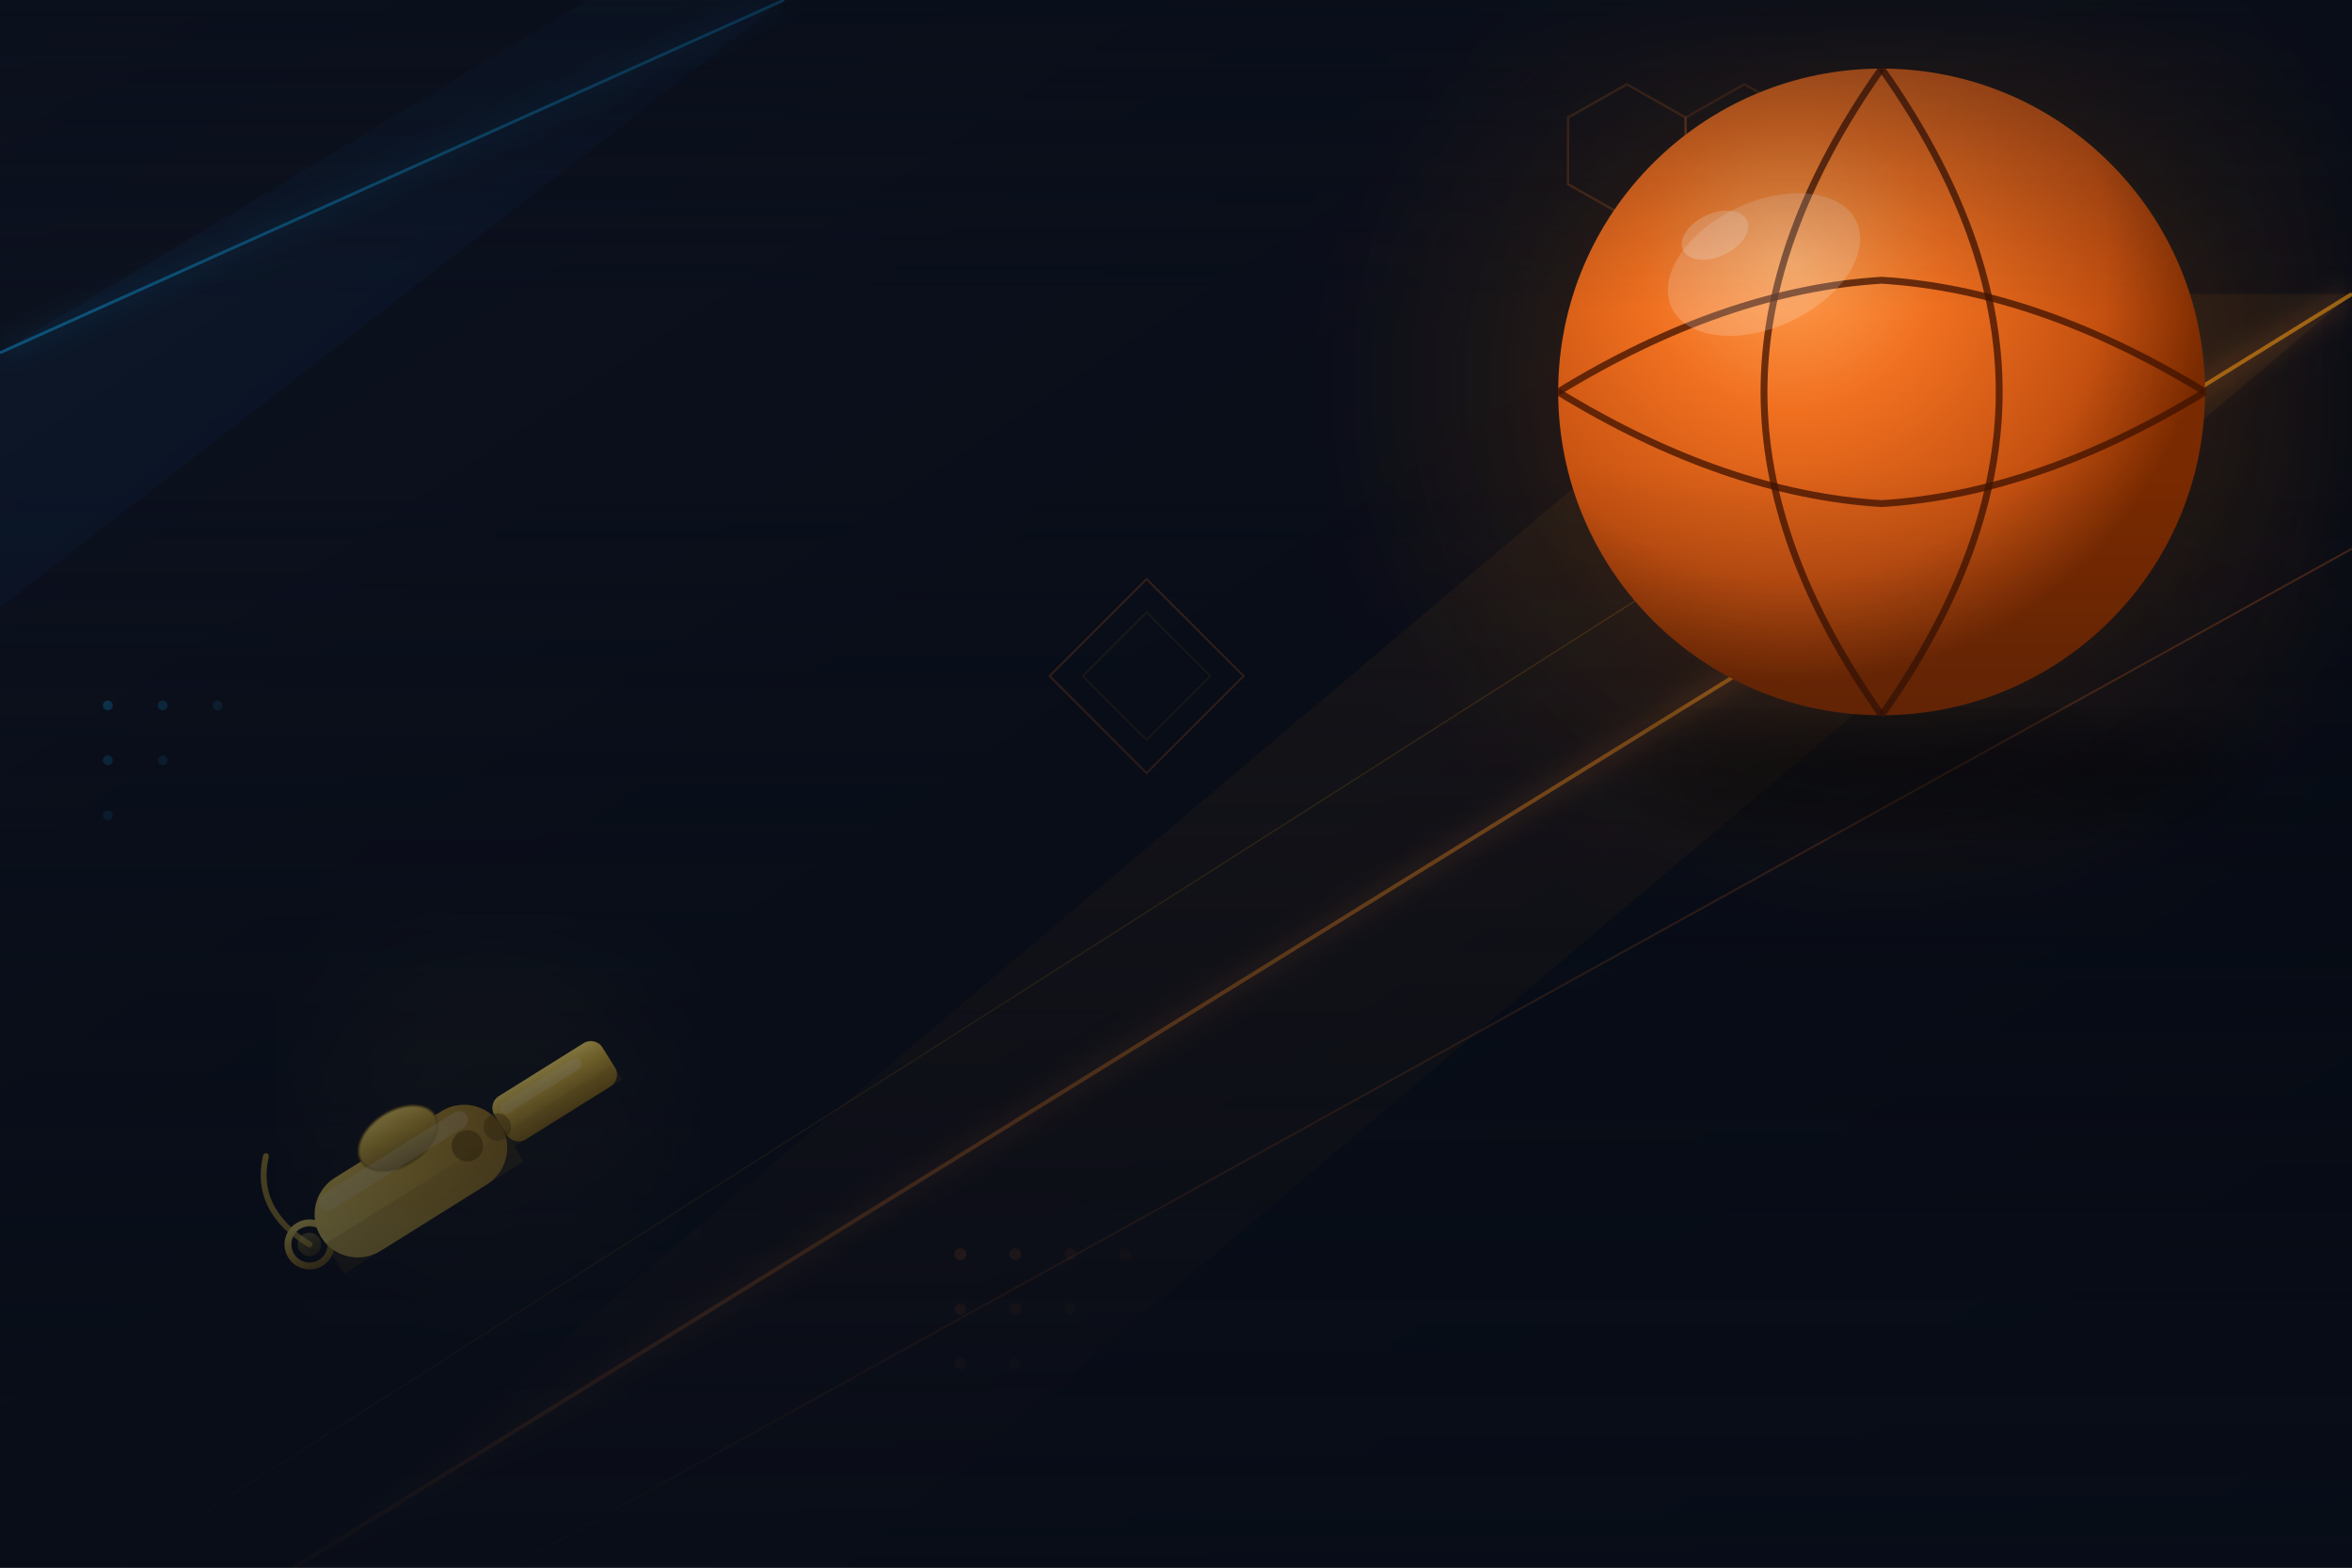
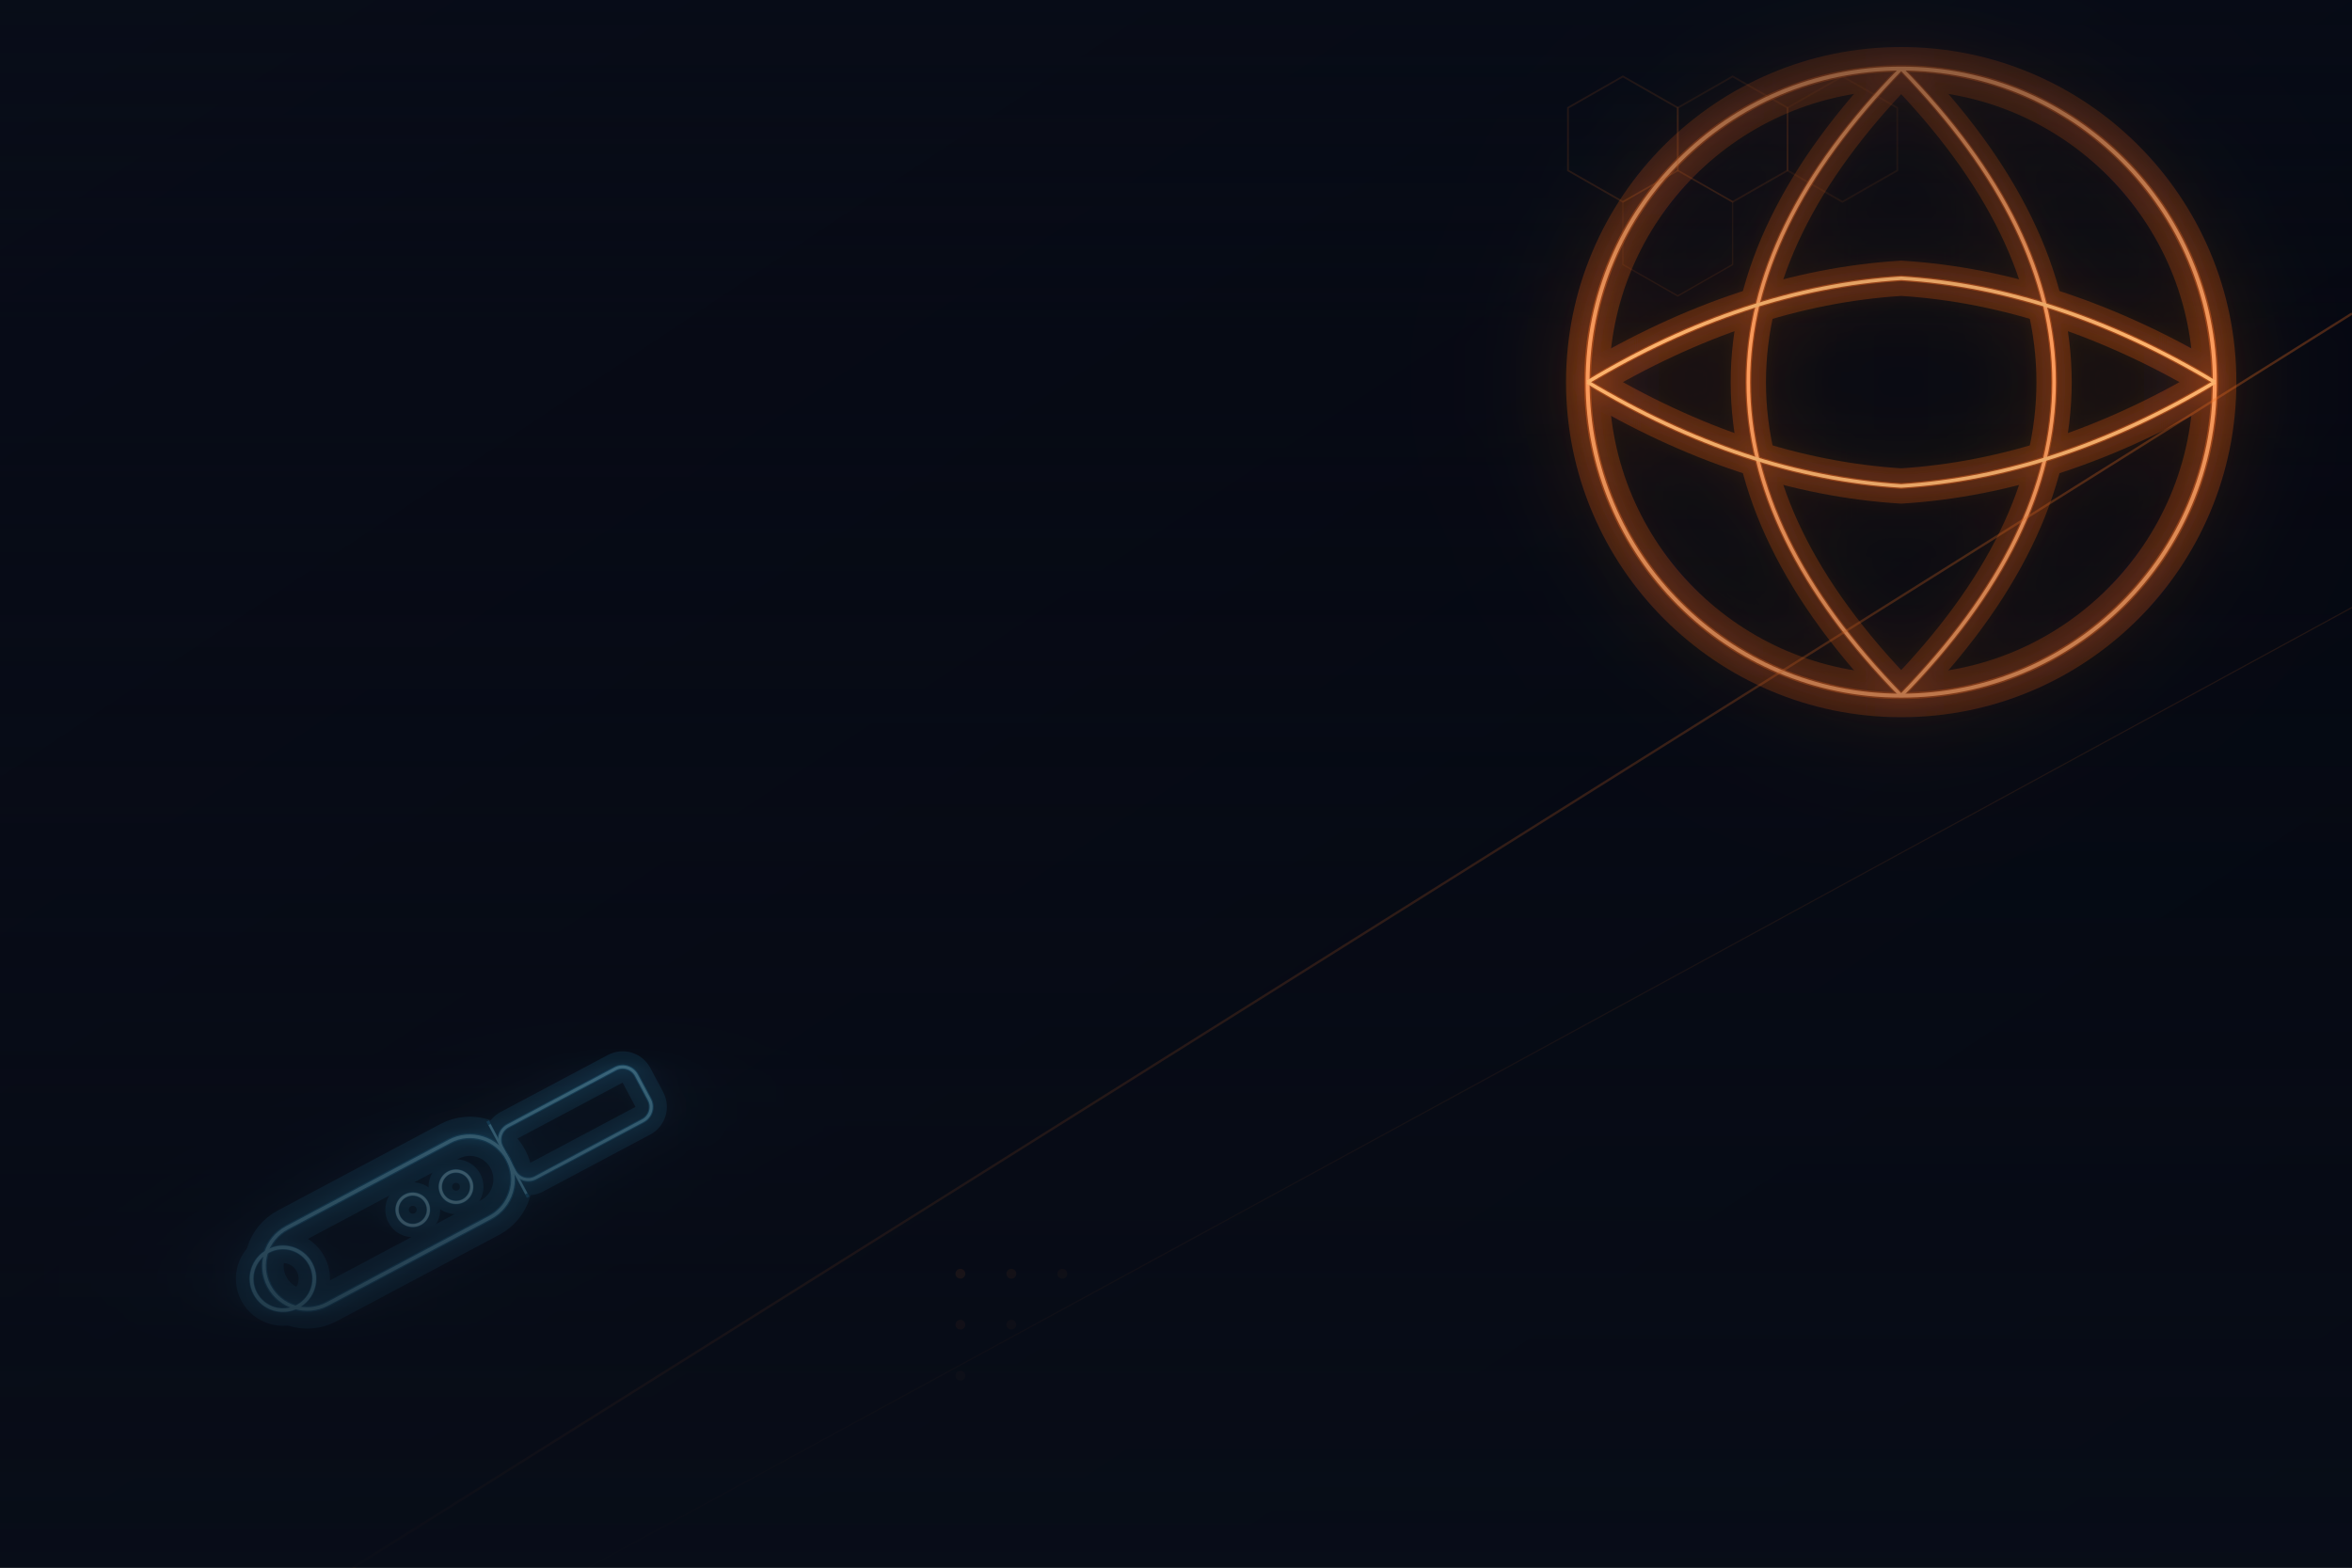
<svg xmlns="http://www.w3.org/2000/svg" viewBox="0 0 1200 800" preserveAspectRatio="xMidYMid slice">
  <defs>
-     <linearGradient id="bgMain" x1="0" y1="0" x2="1" y2="1">
-       <stop offset="0%" stop-color="#0D1220" />
-       <stop offset="100%" stop-color="#04080F" />
-     </linearGradient>
-     <radialGradient id="ballFill" cx="36%" cy="30%" r="65%">
-       <stop offset="0%" stop-color="#FFA050" />
-       <stop offset="35%" stop-color="#F07020" />
-       <stop offset="75%" stop-color="#C45010" />
-       <stop offset="100%" stop-color="#7A2A00" />
-     </radialGradient>
-     <radialGradient id="ballShadow" cx="50%" cy="50%" r="50%">
-       <stop offset="0%" stop-color="#000" stop-opacity="0.5" />
-       <stop offset="100%" stop-color="#000" stop-opacity="0" />
-     </radialGradient>
-     <radialGradient id="ballHalo" cx="50%" cy="50%" r="50%">
-       <stop offset="0%" stop-color="#F07020" stop-opacity="0.35" />
-       <stop offset="60%" stop-color="#F07020" stop-opacity="0.1" />
-       <stop offset="100%" stop-color="#F07020" stop-opacity="0" />
-     </radialGradient>
-     <linearGradient id="whistleGold" x1="0" y1="0" x2="0" y2="1">
-       <stop offset="0%" stop-color="#FFE066" />
-       <stop offset="40%" stop-color="#D4AF37" />
-       <stop offset="100%" stop-color="#8B6914" />
-     </linearGradient>
-     <linearGradient id="whistleGoldH" x1="0" y1="0" x2="1" y2="0">
-       <stop offset="0%" stop-color="#FFE066" />
-       <stop offset="50%" stop-color="#D4AF37" />
-       <stop offset="100%" stop-color="#A07820" />
-     </linearGradient>
-     <linearGradient id="slashGrad" x1="0" y1="1" x2="1" y2="0">
-       <stop offset="0%" stop-color="#F07020" />
-       <stop offset="100%" stop-color="#F59E0B" />
-     </linearGradient>
-     <linearGradient id="blueAccent" x1="0" y1="0" x2="1" y2="1">
-       <stop offset="0%" stop-color="#0EA5E9" />
-       <stop offset="100%" stop-color="#1E40AF" />
+     <linearGradient id="bg" x1="0" y1="0" x2="1" y2="1">
+       <stop offset="0%" stop-color="#080C18" />
+       <stop offset="100%" stop-color="#03060E" />
    </linearGradient>
    <linearGradient id="fadeBottom" x1="0" y1="0" x2="0" y2="1">
-       <stop offset="30%" stop-color="#080D18" stop-opacity="0" />
-       <stop offset="100%" stop-color="#080D18" stop-opacity="0.97" />
+       <stop offset="25%" stop-color="#080D18" stop-opacity="0" />
+       <stop offset="100%" stop-color="#080D18" stop-opacity="0.98" />
    </linearGradient>
    <linearGradient id="fadeTop" x1="0" y1="0" x2="0" y2="1">
-       <stop offset="0%" stop-color="#080D18" stop-opacity="0.45" />
-       <stop offset="20%" stop-color="#080D18" stop-opacity="0" />
+       <stop offset="0%" stop-color="#080D18" stop-opacity="0.55" />
+       <stop offset="22%" stop-color="#080D18" stop-opacity="0" />
    </linearGradient>
-     <filter id="blur6">
-       <feGaussianBlur stdDeviation="6" />
+     <filter id="neonO" x="-40%" y="-40%" width="180%" height="180%">
+       <feGaussianBlur in="SourceGraphic" stdDeviation="6" result="b1" />
+       <feGaussianBlur in="SourceGraphic" stdDeviation="18" result="b2" />
+       <feGaussianBlur in="SourceGraphic" stdDeviation="40" result="b3" />
+       <feMerge>
+         <feMergeNode in="b3" />
+         <feMergeNode in="b2" />
+         <feMergeNode in="b1" />
+         <feMergeNode in="SourceGraphic" />
+       </feMerge>
    </filter>
-     <filter id="blur16">
-       <feGaussianBlur stdDeviation="16" />
-     </filter>
-     <filter id="blur30">
-       <feGaussianBlur stdDeviation="30" />
+     <filter id="neonB" x="-40%" y="-40%" width="180%" height="180%">
+       <feGaussianBlur in="SourceGraphic" stdDeviation="5" result="b1" />
+       <feGaussianBlur in="SourceGraphic" stdDeviation="15" result="b2" />
+       <feGaussianBlur in="SourceGraphic" stdDeviation="35" result="b3" />
+       <feMerge>
+         <feMergeNode in="b3" />
+         <feMergeNode in="b2" />
+         <feMergeNode in="b1" />
+         <feMergeNode in="SourceGraphic" />
+       </feMerge>
    </filter>
  </defs>
-   <rect width="1200" height="800" fill="url(#bgMain)" />
-   <polygon points="150,800 430,800 1200,150 920,150" fill="url(#slashGrad)" opacity="0.06" />
-   <line x1="150" y1="800" x2="1200" y2="150" stroke="url(#slashGrad)" stroke-width="2" opacity="0.55" />
-   <line x1="150" y1="800" x2="1200" y2="150" stroke="#FF8C42" stroke-width="10" opacity="0.15" filter="url(#blur6)" />
-   <line x1="260" y1="800" x2="1200" y2="280" stroke="#F07020" stroke-width="1" opacity="0.25" />
-   <line x1="60" y1="800" x2="1080" y2="150" stroke="#F59E0B" stroke-width="0.7" opacity="0.18" />
-   <polygon points="0,180 300,0 400,0 0,310" fill="url(#blueAccent)" opacity="0.05" />
-   <line x1="0" y1="180" x2="400" y2="0" stroke="#0EA5E9" stroke-width="1.5" opacity="0.38" />
-   <line x1="0" y1="180" x2="400" y2="0" stroke="#0EA5E9" stroke-width="7" opacity="0.1" filter="url(#blur6)" />
-   <polygon points="800,60 830,43 860,60 860,94 830,111 800,94" fill="none" stroke="#F07020" stroke-width="1.2" opacity="0.22" />
-   <polygon points="860,60 890,43 920,60 920,94 890,111 860,94" fill="none" stroke="#F07020" stroke-width="1.2" opacity="0.18" />
-   <polygon points="920,60 950,43 980,60 980,94 950,111 920,94" fill="none" stroke="#F07020" stroke-width="1" opacity="0.13" />
-   <polygon points="830,111 860,94 890,111 890,145 860,162 830,145" fill="none" stroke="#F07020" stroke-width="1" opacity="0.14" />
-   <polygon points="890,111 920,94 950,111 950,145 920,162 890,145" fill="none" stroke="#F07020" stroke-width="0.8" opacity="0.1" />
-   <polygon points="800,162 830,145 860,162 860,196 830,213 800,196" fill="none" stroke="#F07020" stroke-width="0.8" opacity="0.09" />
-   <circle cx="490" cy="640" r="3" fill="#F07020" opacity="0.32" />
-   <circle cx="518" cy="640" r="3" fill="#F07020" opacity="0.24" />
-   <circle cx="546" cy="640" r="3" fill="#F07020" opacity="0.16" />
-   <circle cx="574" cy="640" r="3" fill="#F07020" opacity="0.1" />
-   <circle cx="490" cy="668" r="3" fill="#F07020" opacity="0.22" />
-   <circle cx="518" cy="668" r="3" fill="#F07020" opacity="0.15" />
-   <circle cx="546" cy="668" r="3" fill="#F07020" opacity="0.09" />
-   <circle cx="490" cy="696" r="3" fill="#F07020" opacity="0.14" />
-   <circle cx="518" cy="696" r="3" fill="#F07020" opacity="0.09" />
-   <circle cx="55" cy="360" r="2.5" fill="#0EA5E9" opacity="0.28" />
-   <circle cx="83" cy="360" r="2.5" fill="#0EA5E9" opacity="0.2" />
-   <circle cx="111" cy="360" r="2.5" fill="#0EA5E9" opacity="0.13" />
-   <circle cx="55" cy="388" r="2.5" fill="#0EA5E9" opacity="0.2" />
-   <circle cx="83" cy="388" r="2.5" fill="#0EA5E9" opacity="0.13" />
-   <circle cx="55" cy="416" r="2.5" fill="#0EA5E9" opacity="0.13" />
-   <rect x="550" y="310" width="70" height="70" fill="none" stroke="#F07020" stroke-width="1" opacity="0.2" transform="rotate(45 585 345)" />
-   <rect x="562" y="322" width="46" height="46" fill="none" stroke="#F59E0B" stroke-width="0.6" opacity="0.12" transform="rotate(45 585 345)" />
-   <circle cx="960" cy="195" r="280" fill="url(#ballHalo)" filter="url(#blur30)" />
-   <ellipse cx="990" cy="395" rx="155" ry="28" fill="#000" opacity="0.45" filter="url(#blur16)" />
-   <circle cx="960" cy="200" r="165" fill="url(#ballFill)" />
-   <path d="M 960 35 Q 1020 120 1020 200 Q 1020 280 960 365" fill="none" stroke="#3D1200" stroke-width="3.5" opacity="0.75" />
-   <path d="M 960 35 Q 900 120 900 200 Q 900 280 960 365" fill="none" stroke="#3D1200" stroke-width="3.5" opacity="0.75" />
-   <path d="M 795 200 Q 880 148 960 143 Q 1040 148 1125 200" fill="none" stroke="#3D1200" stroke-width="3.5" opacity="0.75" />
-   <path d="M 795 200 Q 880 252 960 257 Q 1040 252 1125 200" fill="none" stroke="#3D1200" stroke-width="3.5" opacity="0.75" />
-   <ellipse cx="900" cy="135" rx="52" ry="32" fill="white" opacity="0.18" transform="rotate(-25 900 135)" />
-   <ellipse cx="875" cy="120" rx="18" ry="11" fill="white" opacity="0.22" transform="rotate(-25 875 120)" />
-   <g transform="translate(230, 590) rotate(-32)">
-     <path d="M -85 0 Q -100 -30 -80 -50" fill="none" stroke="#D4AF37" stroke-width="3" stroke-linecap="round" opacity="0.8" />
-     <circle cx="-85" cy="0" r="11" fill="none" stroke="url(#whistleGold)" stroke-width="3.5" />
-     <circle cx="-85" cy="0" r="6" fill="url(#whistleGold)" opacity="0.4" />
-     <rect x="-78" y="-22" width="108" height="44" rx="22" fill="url(#whistleGoldH)" />
-     <rect x="-78" y="4" width="108" height="18" rx="0" fill="#8B6914" opacity="0.25" clip-path="inset(0 0 0 0 round 0 0 22px 22px)" />
-     <rect x="30" y="-13" width="65" height="26" rx="7" fill="url(#whistleGold)" />
-     <rect x="30" y="4" width="65" height="9" rx="0" fill="#8B6914" opacity="0.2" />
-     <ellipse cx="-18" cy="-22" rx="22" ry="14" fill="url(#whistleGold)" />
-     <ellipse cx="-18" cy="-22" rx="22" ry="14" fill="none" stroke="#8B6914" stroke-width="1.5" opacity="0.5" />
-     <ellipse cx="10" cy="0" r="7" ry="8" fill="#5C3D00" opacity="0.6" />
-     <ellipse cx="28" cy="0" r="5" ry="7" fill="#5C3D00" opacity="0.5" />
-     <rect x="-70" y="-18" width="88" height="9" rx="5" fill="white" opacity="0.22" />
-     <rect x="34" y="-9" width="48" height="6" rx="3" fill="white" opacity="0.2" />
+   <rect width="1200" height="800" fill="url(#bg)" />
+   <g opacity="0.25">
+     <circle cx="970" cy="195" r="160" fill="none" stroke="#FF6010" stroke-width="22" />
+     <path d="M 970 35 Q 1048 115 1048 195 Q 1048 275 970 355" fill="none" stroke="#FF6010" stroke-width="18" />
+     <path d="M 970 35 Q 892 115 892 195 Q 892 275 970 355" fill="none" stroke="#FF6010" stroke-width="18" />
+     <path d="M 810 195 Q 890 147 970 142 Q 1050 147 1130 195" fill="none" stroke="#FF6010" stroke-width="18" />
+     <path d="M 810 195 Q 890 243 970 248 Q 1050 243 1130 195" fill="none" stroke="#FF6010" stroke-width="18" />
  </g>
-   <circle cx="250" cy="575" r="90" fill="#D4AF37" opacity="0.06" filter="url(#blur30)" />
+   <g opacity="0.5" filter="url(#neonO)">
+     <circle cx="970" cy="195" r="160" fill="none" stroke="#FF7020" stroke-width="3.5" />
+     <path d="M 970 35 Q 1048 115 1048 195 Q 1048 275 970 355" fill="none" stroke="#FF7020" stroke-width="3" />
+     <path d="M 970 35 Q 892 115 892 195 Q 892 275 970 355" fill="none" stroke="#FF7020" stroke-width="3" />
+     <path d="M 810 195 Q 890 147 970 142 Q 1050 147 1130 195" fill="none" stroke="#FF7020" stroke-width="3" />
+     <path d="M 810 195 Q 890 243 970 248 Q 1050 243 1130 195" fill="none" stroke="#FF7020" stroke-width="3" />
+   </g>
+   <g opacity="0.95">
+     <circle cx="970" cy="195" r="160" fill="none" stroke="#FFA060" stroke-width="2" />
+     <path d="M 970 35 Q 1048 115 1048 195 Q 1048 275 970 355" fill="none" stroke="#FFA060" stroke-width="1.8" />
+     <path d="M 970 35 Q 892 115 892 195 Q 892 275 970 355" fill="none" stroke="#FFA060" stroke-width="1.8" />
+     <path d="M 810 195 Q 890 147 970 142 Q 1050 147 1130 195" fill="none" stroke="#FFB870" stroke-width="1.8" />
+     <path d="M 810 195 Q 890 243 970 248 Q 1050 243 1130 195" fill="none" stroke="#FFB870" stroke-width="1.8" />
+   </g>
+   <g transform="translate(215,615) rotate(-28)" opacity="0.22">
+     <rect x="-88" y="-22" width="138" height="44" rx="22" fill="none" stroke="#38BDF8" stroke-width="20" />
+     <rect x="50" y="-15" width="78" height="30" rx="8" fill="none" stroke="#38BDF8" stroke-width="16" />
+     <circle cx="-80" cy="0" r="16" fill="none" stroke="#38BDF8" stroke-width="16" />
+     <circle cx="-5" cy="0" r="8" fill="none" stroke="#38BDF8" stroke-width="12" />
+     <circle cx="20" cy="0" r="8" fill="none" stroke="#38BDF8" stroke-width="12" />
+   </g>
+   <g transform="translate(215,615) rotate(-28)" opacity="0.55" filter="url(#neonB)">
+     <rect x="-88" y="-22" width="138" height="44" rx="22" fill="none" stroke="#38BDF8" stroke-width="3" />
+     <rect x="50" y="-15" width="78" height="30" rx="8" fill="none" stroke="#38BDF8" stroke-width="2.5" />
+     <circle cx="-80" cy="0" r="16" fill="none" stroke="#38BDF8" stroke-width="2.5" />
+     <circle cx="-5" cy="0" r="8" fill="none" stroke="#38BDF8" stroke-width="2" />
+     <circle cx="20" cy="0" r="8" fill="none" stroke="#38BDF8" stroke-width="2" />
+     <line x1="50" y1="-22" x2="50" y2="22" stroke="#38BDF8" stroke-width="1.5" />
+   </g>
+   <g transform="translate(215,615) rotate(-28)" opacity="0.95">
+     <rect x="-88" y="-22" width="138" height="44" rx="22" fill="none" stroke="#7DD8F8" stroke-width="1.8" />
+     <rect x="50" y="-15" width="78" height="30" rx="8" fill="none" stroke="#7DD8F8" stroke-width="1.5" />
+     <circle cx="-80" cy="0" r="16" fill="none" stroke="#7DD8F8" stroke-width="1.8" />
+     <circle cx="-5" cy="0" r="8" fill="none" stroke="#A0E8FF" stroke-width="1.5" />
+     <circle cx="20" cy="0" r="8" fill="none" stroke="#A0E8FF" stroke-width="1.5" />
+     <line x1="50" y1="-20" x2="50" y2="20" stroke="#7DD8F8" stroke-width="1.2" />
+   </g>
+   <line x1="180" y1="800" x2="1200" y2="160" stroke="#F07020" stroke-width="1.2" opacity="0.3" />
+   <line x1="300" y1="800" x2="1200" y2="310" stroke="#F07020" stroke-width="0.6" opacity="0.15" />
+   <polygon points="800,55 828,39 856,55 856,87 828,103 800,87" fill="none" stroke="#F07020" stroke-width="0.9" opacity="0.18" />
+   <polygon points="856,55 884,39 912,55 912,87 884,103 856,87" fill="none" stroke="#F07020" stroke-width="0.9" opacity="0.14" />
+   <polygon points="912,55 940,39 968,55 968,87 940,103 912,87" fill="none" stroke="#F07020" stroke-width="0.9" opacity="0.1" />
+   <polygon points="828,103 856,87 884,103 884,135 856,151 828,135" fill="none" stroke="#F07020" stroke-width="0.7" opacity="0.1" />
+   <circle cx="490" cy="650" r="2.5" fill="#F07020" opacity="0.28" />
+   <circle cx="516" cy="650" r="2.5" fill="#F07020" opacity="0.2" />
+   <circle cx="542" cy="650" r="2.5" fill="#F07020" opacity="0.13" />
+   <circle cx="490" cy="676" r="2.5" fill="#F07020" opacity="0.2" />
+   <circle cx="516" cy="676" r="2.5" fill="#F07020" opacity="0.13" />
+   <circle cx="490" cy="702" r="2.5" fill="#F07020" opacity="0.13" />
  <rect width="1200" height="800" fill="url(#fadeTop)" />
  <rect width="1200" height="800" fill="url(#fadeBottom)" />
</svg>
